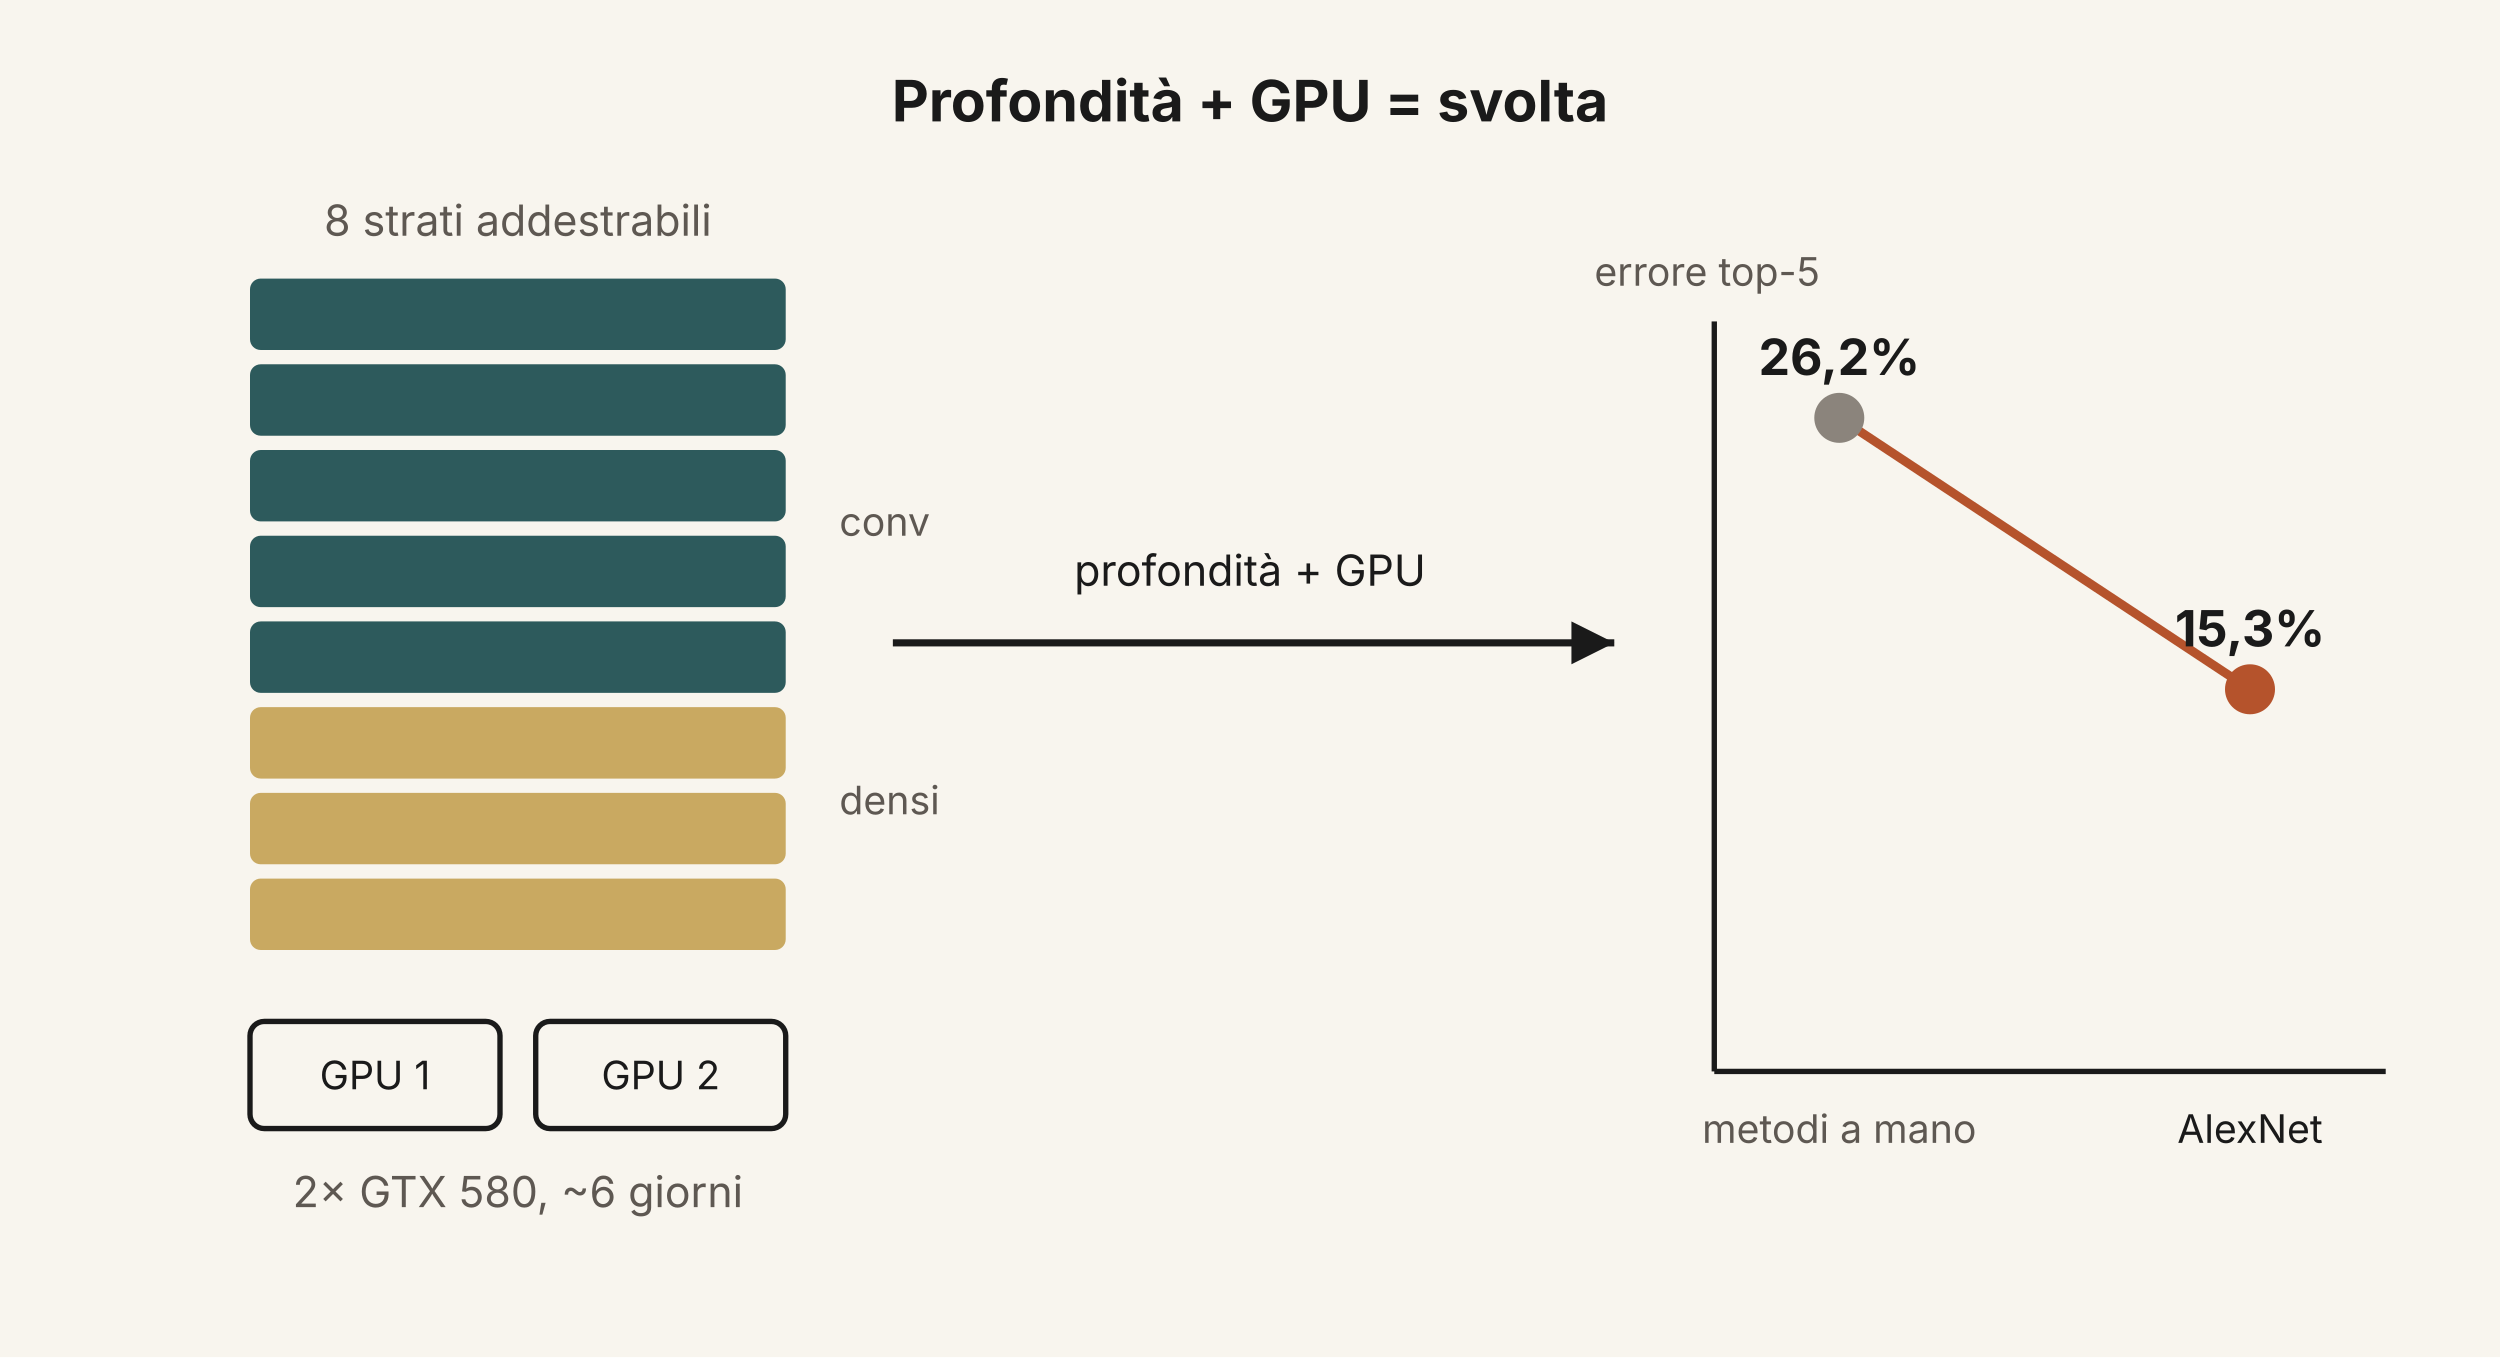
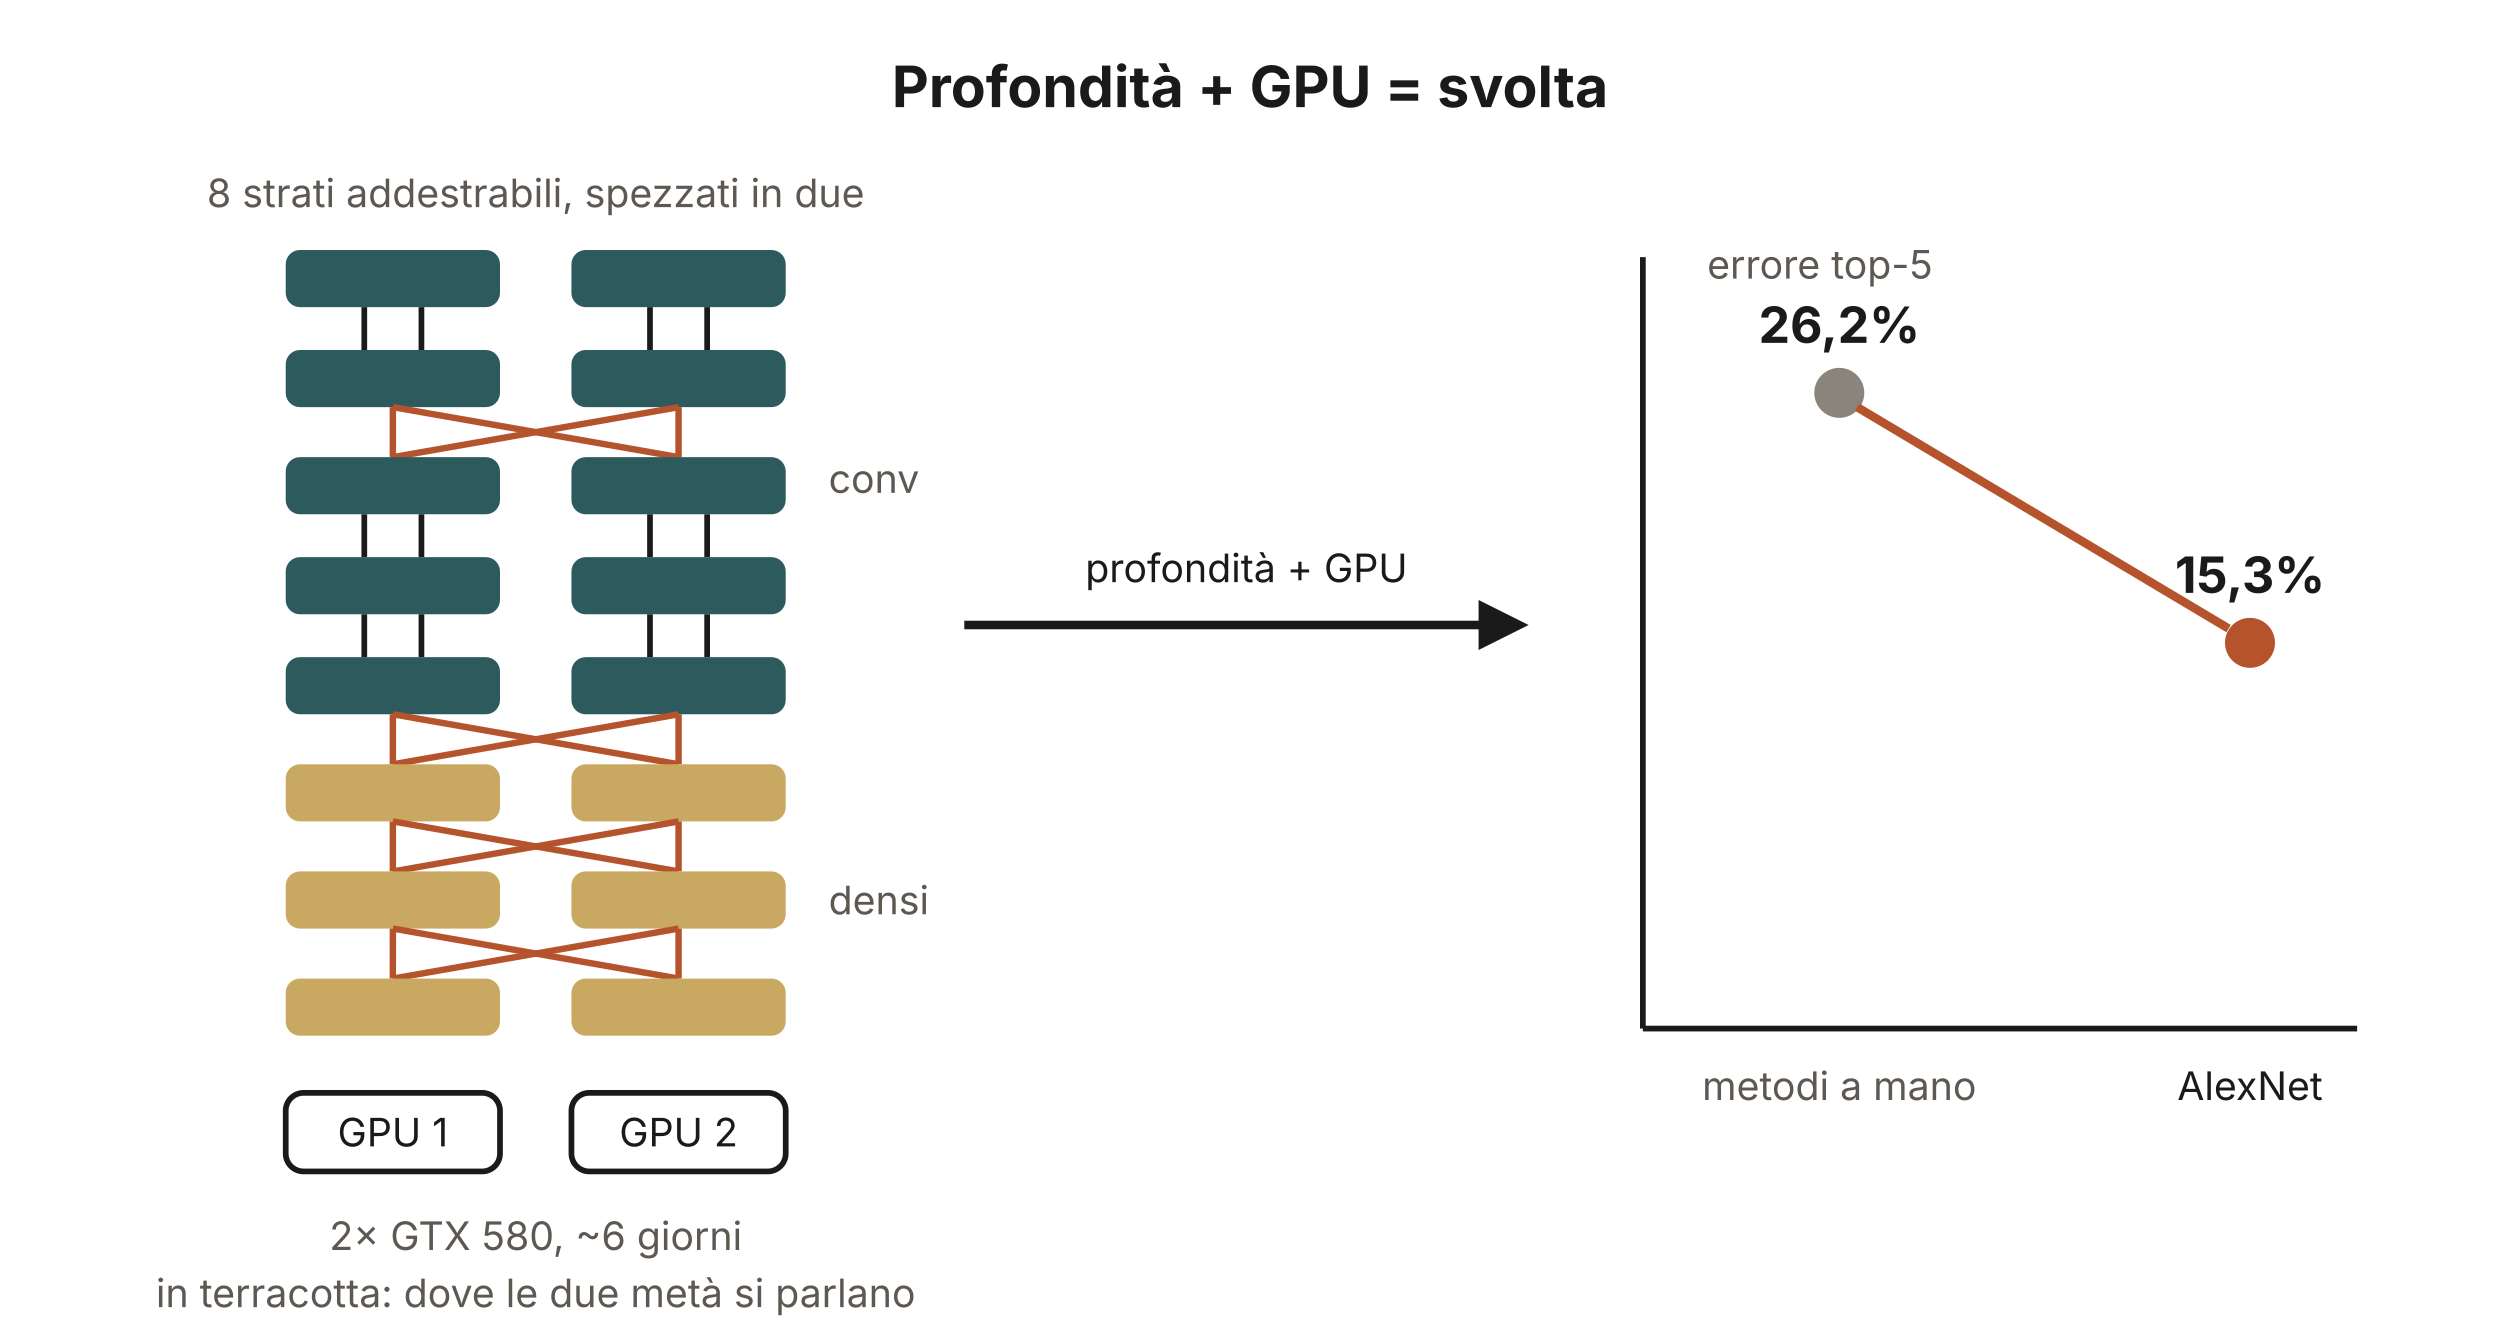
- <svg xmlns="http://www.w3.org/2000/svg" viewBox="0 0 700 380" width="100%" role="img" aria-label="Uno stack profondo di otto strati addestrato su due GPU produce il crollo dell'errore top-5 di ImageNet dal 26,2% dei metodi a mano al 15,3% di AlexNet">
-   <rect x="0" y="0" width="700" height="380" fill="#F8F5EE" />
-   <text x="350" y="34" text-anchor="middle" font-family="Inter, system-ui, sans-serif" font-size="16" font-weight="bold" fill="#1A1A1A">Profondità + GPU = svolta</text>
-   <text x="145" y="66" text-anchor="middle" font-family="Inter, system-ui, sans-serif" font-size="12" fill="#5E5852">8 strati addestrabili</text>
-   <rect x="70" y="78" width="150" height="20" rx="3" fill="#2D5A5C" />
-   <rect x="70" y="102" width="150" height="20" rx="3" fill="#2D5A5C" />
-   <rect x="70" y="126" width="150" height="20" rx="3" fill="#2D5A5C" />
-   <rect x="70" y="150" width="150" height="20" rx="3" fill="#2D5A5C" />
-   <rect x="70" y="174" width="150" height="20" rx="3" fill="#2D5A5C" />
-   <rect x="70" y="198" width="150" height="20" rx="3" fill="#C9A961" />
-   <rect x="70" y="222" width="150" height="20" rx="3" fill="#C9A961" />
-   <rect x="70" y="246" width="150" height="20" rx="3" fill="#C9A961" />
-   <text x="235" y="150" font-family="Inter, system-ui, sans-serif" font-size="11" fill="#5E5852">conv</text>
-   <text x="235" y="228" font-family="Inter, system-ui, sans-serif" font-size="11" fill="#5E5852">densi</text>
-   <rect x="70" y="286" width="70" height="30" rx="4" fill="none" stroke="#1A1A1A" stroke-width="1.5" />
-   <text x="105" y="305" text-anchor="middle" font-family="Inter, system-ui, sans-serif" font-size="11" fill="#1A1A1A">GPU 1</text>
-   <rect x="150" y="286" width="70" height="30" rx="4" fill="none" stroke="#1A1A1A" stroke-width="1.5" />
-   <text x="185" y="305" text-anchor="middle" font-family="Inter, system-ui, sans-serif" font-size="11" fill="#1A1A1A">GPU 2</text>
-   <text x="145" y="338" text-anchor="middle" font-family="Inter, system-ui, sans-serif" font-size="12" fill="#5E5852">2× GTX 580, ~6 giorni</text>
-   <text x="350" y="164" text-anchor="middle" font-family="Inter, system-ui, sans-serif" font-size="12" fill="#1A1A1A">profondità + GPU</text>
-   <line x1="250" y1="180" x2="452" y2="180" stroke="#1A1A1A" stroke-width="2" />
-   <path d="M452 180 L 440 174 L 440 186 Z" fill="#1A1A1A" />
-   <line x1="480" y1="90" x2="480" y2="300" stroke="#1A1A1A" stroke-width="1.5" />
-   <line x1="480" y1="300" x2="668" y2="300" stroke="#1A1A1A" stroke-width="1.5" />
-   <text x="478" y="80" text-anchor="middle" font-family="Inter, system-ui, sans-serif" font-size="11" fill="#5E5852">errore top-5</text>
-   <line x1="515" y1="117" x2="630" y2="193" stroke="#B5532C" stroke-width="2.5" />
-   <circle cx="515" cy="117" r="7" fill="#8B847C" />
-   <circle cx="630" cy="193" r="7" fill="#B5532C" />
-   <text x="515" y="105" text-anchor="middle" font-family="Inter, system-ui, sans-serif" font-size="14" font-weight="bold" fill="#1A1A1A">26,2%</text>
-   <text x="630" y="181" text-anchor="middle" font-family="Inter, system-ui, sans-serif" font-size="14" font-weight="bold" fill="#1A1A1A">15,3%</text>
-   <text x="515" y="320" text-anchor="middle" font-family="Inter, system-ui, sans-serif" font-size="11" fill="#5E5852">metodi a mano</text>
-   <text x="630" y="320" text-anchor="middle" font-family="Inter, system-ui, sans-serif" font-size="11" fill="#1A1A1A">AlexNet</text>
+ <svg xmlns="http://www.w3.org/2000/svg" viewBox="0 0 700 370" role="img" aria-label="A sinistra gli otto strati addestrabili di AlexNet divisi in due colonne, una per ciascuna delle due GPU: cinque strati convolutivi in teal e tre densi in ocra. Fra il primo e il secondo strato, e fra il terzo, il quarto e il quinto, le due colonne restano separate; dopo il secondo strato e su tutti i passaggi fra gli strati densi le connessioni incrociano da una GPU all'altra, disegnate come linee a X. A destra il confronto dell'errore top-5: 26,2% per i metodi costruiti a mano, 15,3% per AlexNet.">
+   <style>
+     .tit { font-family:Inter, system-ui, sans-serif; font-size:16px; font-weight:bold; fill:#1A1A1A; }
+     .lbl { font-family:Inter, system-ui, sans-serif; font-size:11px; fill:#1A1A1A; }
+     .leg { font-family:Inter, system-ui, sans-serif; font-size:11px; fill:#5E5852; }
+     .num { font-family:Inter, system-ui, sans-serif; font-size:14px; font-weight:bold; fill:#1A1A1A; }
+   </style>
+   <text class="tit" x="350" y="30" text-anchor="middle">Profondità + GPU = svolta</text>
+   <g transform="translate(60,58)">
+     <text class="leg" x="90" y="0" text-anchor="middle">8 strati addestrabili, spezzati in due</text>
+     <rect x="20" y="12" width="60" height="16" rx="4" fill="#2D5A5C" />
+     <rect x="100" y="12" width="60" height="16" rx="4" fill="#2D5A5C" />
+     <line x1="42" y1="28" x2="42" y2="40" stroke="#1A1A1A" stroke-width="1.6" />
+     <line x1="58" y1="28" x2="58" y2="40" stroke="#1A1A1A" stroke-width="1.6" />
+     <line x1="122" y1="28" x2="122" y2="40" stroke="#1A1A1A" stroke-width="1.6" />
+     <line x1="138" y1="28" x2="138" y2="40" stroke="#1A1A1A" stroke-width="1.6" />
+     <rect x="20" y="40" width="60" height="16" rx="4" fill="#2D5A5C" />
+     <rect x="100" y="40" width="60" height="16" rx="4" fill="#2D5A5C" />
+     <g stroke="#B5532C" stroke-width="1.8">
+       <line x1="50" y1="56" x2="50" y2="70" />
+       <line x1="130" y1="56" x2="130" y2="70" />
+       <line x1="50" y1="56" x2="130" y2="70" />
+       <line x1="130" y1="56" x2="50" y2="70" />
+     </g>
+     <rect x="20" y="70" width="60" height="16" rx="4" fill="#2D5A5C" />
+     <rect x="100" y="70" width="60" height="16" rx="4" fill="#2D5A5C" />
+     <line x1="42" y1="86" x2="42" y2="98" stroke="#1A1A1A" stroke-width="1.6" />
+     <line x1="58" y1="86" x2="58" y2="98" stroke="#1A1A1A" stroke-width="1.6" />
+     <line x1="122" y1="86" x2="122" y2="98" stroke="#1A1A1A" stroke-width="1.6" />
+     <line x1="138" y1="86" x2="138" y2="98" stroke="#1A1A1A" stroke-width="1.6" />
+     <rect x="20" y="98" width="60" height="16" rx="4" fill="#2D5A5C" />
+     <rect x="100" y="98" width="60" height="16" rx="4" fill="#2D5A5C" />
+     <line x1="42" y1="114" x2="42" y2="126" stroke="#1A1A1A" stroke-width="1.6" />
+     <line x1="58" y1="114" x2="58" y2="126" stroke="#1A1A1A" stroke-width="1.6" />
+     <line x1="122" y1="114" x2="122" y2="126" stroke="#1A1A1A" stroke-width="1.6" />
+     <line x1="138" y1="114" x2="138" y2="126" stroke="#1A1A1A" stroke-width="1.6" />
+     <rect x="20" y="126" width="60" height="16" rx="4" fill="#2D5A5C" />
+     <rect x="100" y="126" width="60" height="16" rx="4" fill="#2D5A5C" />
+     <g stroke="#B5532C" stroke-width="1.8">
+       <line x1="50" y1="142" x2="50" y2="156" />
+       <line x1="130" y1="142" x2="130" y2="156" />
+       <line x1="50" y1="142" x2="130" y2="156" />
+       <line x1="130" y1="142" x2="50" y2="156" />
+     </g>
+     <rect x="20" y="156" width="60" height="16" rx="4" fill="#C9A961" />
+     <rect x="100" y="156" width="60" height="16" rx="4" fill="#C9A961" />
+     <g stroke="#B5532C" stroke-width="1.8">
+       <line x1="50" y1="172" x2="50" y2="186" />
+       <line x1="130" y1="172" x2="130" y2="186" />
+       <line x1="50" y1="172" x2="130" y2="186" />
+       <line x1="130" y1="172" x2="50" y2="186" />
+     </g>
+     <rect x="20" y="186" width="60" height="16" rx="4" fill="#C9A961" />
+     <rect x="100" y="186" width="60" height="16" rx="4" fill="#C9A961" />
+     <g stroke="#B5532C" stroke-width="1.8">
+       <line x1="50" y1="202" x2="50" y2="216" />
+       <line x1="130" y1="202" x2="130" y2="216" />
+       <line x1="50" y1="202" x2="130" y2="216" />
+       <line x1="130" y1="202" x2="50" y2="216" />
+     </g>
+     <rect x="20" y="216" width="60" height="16" rx="4" fill="#C9A961" />
+     <rect x="100" y="216" width="60" height="16" rx="4" fill="#C9A961" />
+     <text class="leg" x="172" y="80">conv</text>
+     <text class="leg" x="172" y="198">densi</text>
+     <rect x="20" y="248" width="60" height="22" rx="5" fill="none" stroke="#1A1A1A" stroke-width="1.6" />
+     <rect x="100" y="248" width="60" height="22" rx="5" fill="none" stroke="#1A1A1A" stroke-width="1.6" />
+     <text class="lbl" x="50" y="263" text-anchor="middle">GPU 1</text>
+     <text class="lbl" x="130" y="263" text-anchor="middle">GPU 2</text>
+     <text class="leg" x="90" y="292" text-anchor="middle">2× GTX 580, ~6 giorni</text>
+     <text class="leg" x="90" y="308" text-anchor="middle">in terracotta: dove le due metà si parlano</text>
+   </g>
+   <path d="M 270,175 L 420,175" stroke="#1A1A1A" stroke-width="2.4" />
+   <polygon points="428,175 414,168 414,182" fill="#1A1A1A" />
+   <text class="lbl" x="349" y="163" text-anchor="middle">profondità + GPU</text>
+   <g transform="translate(440,58)">
+     <line x1="20" y1="14" x2="20" y2="230" stroke="#1A1A1A" stroke-width="1.6" />
+     <line x1="20" y1="230" x2="220" y2="230" stroke="#1A1A1A" stroke-width="1.6" />
+     <text class="leg" x="38" y="20">errore top-5</text>
+     <circle cx="75" cy="52" r="7" fill="#8B847C" />
+     <circle cx="190" cy="122" r="7" fill="#B5532C" />
+     <line x1="80" y1="56" x2="184" y2="118" stroke="#B5532C" stroke-width="2.4" />
+     <text class="num" x="75" y="38" text-anchor="middle">26,2%</text>
+     <text class="num" x="190" y="108" text-anchor="middle">15,3%</text>
+     <text class="leg" x="75" y="250" text-anchor="middle">metodi a mano</text>
+     <text class="lbl" x="190" y="250" text-anchor="middle">AlexNet</text>
+   </g>
</svg>
